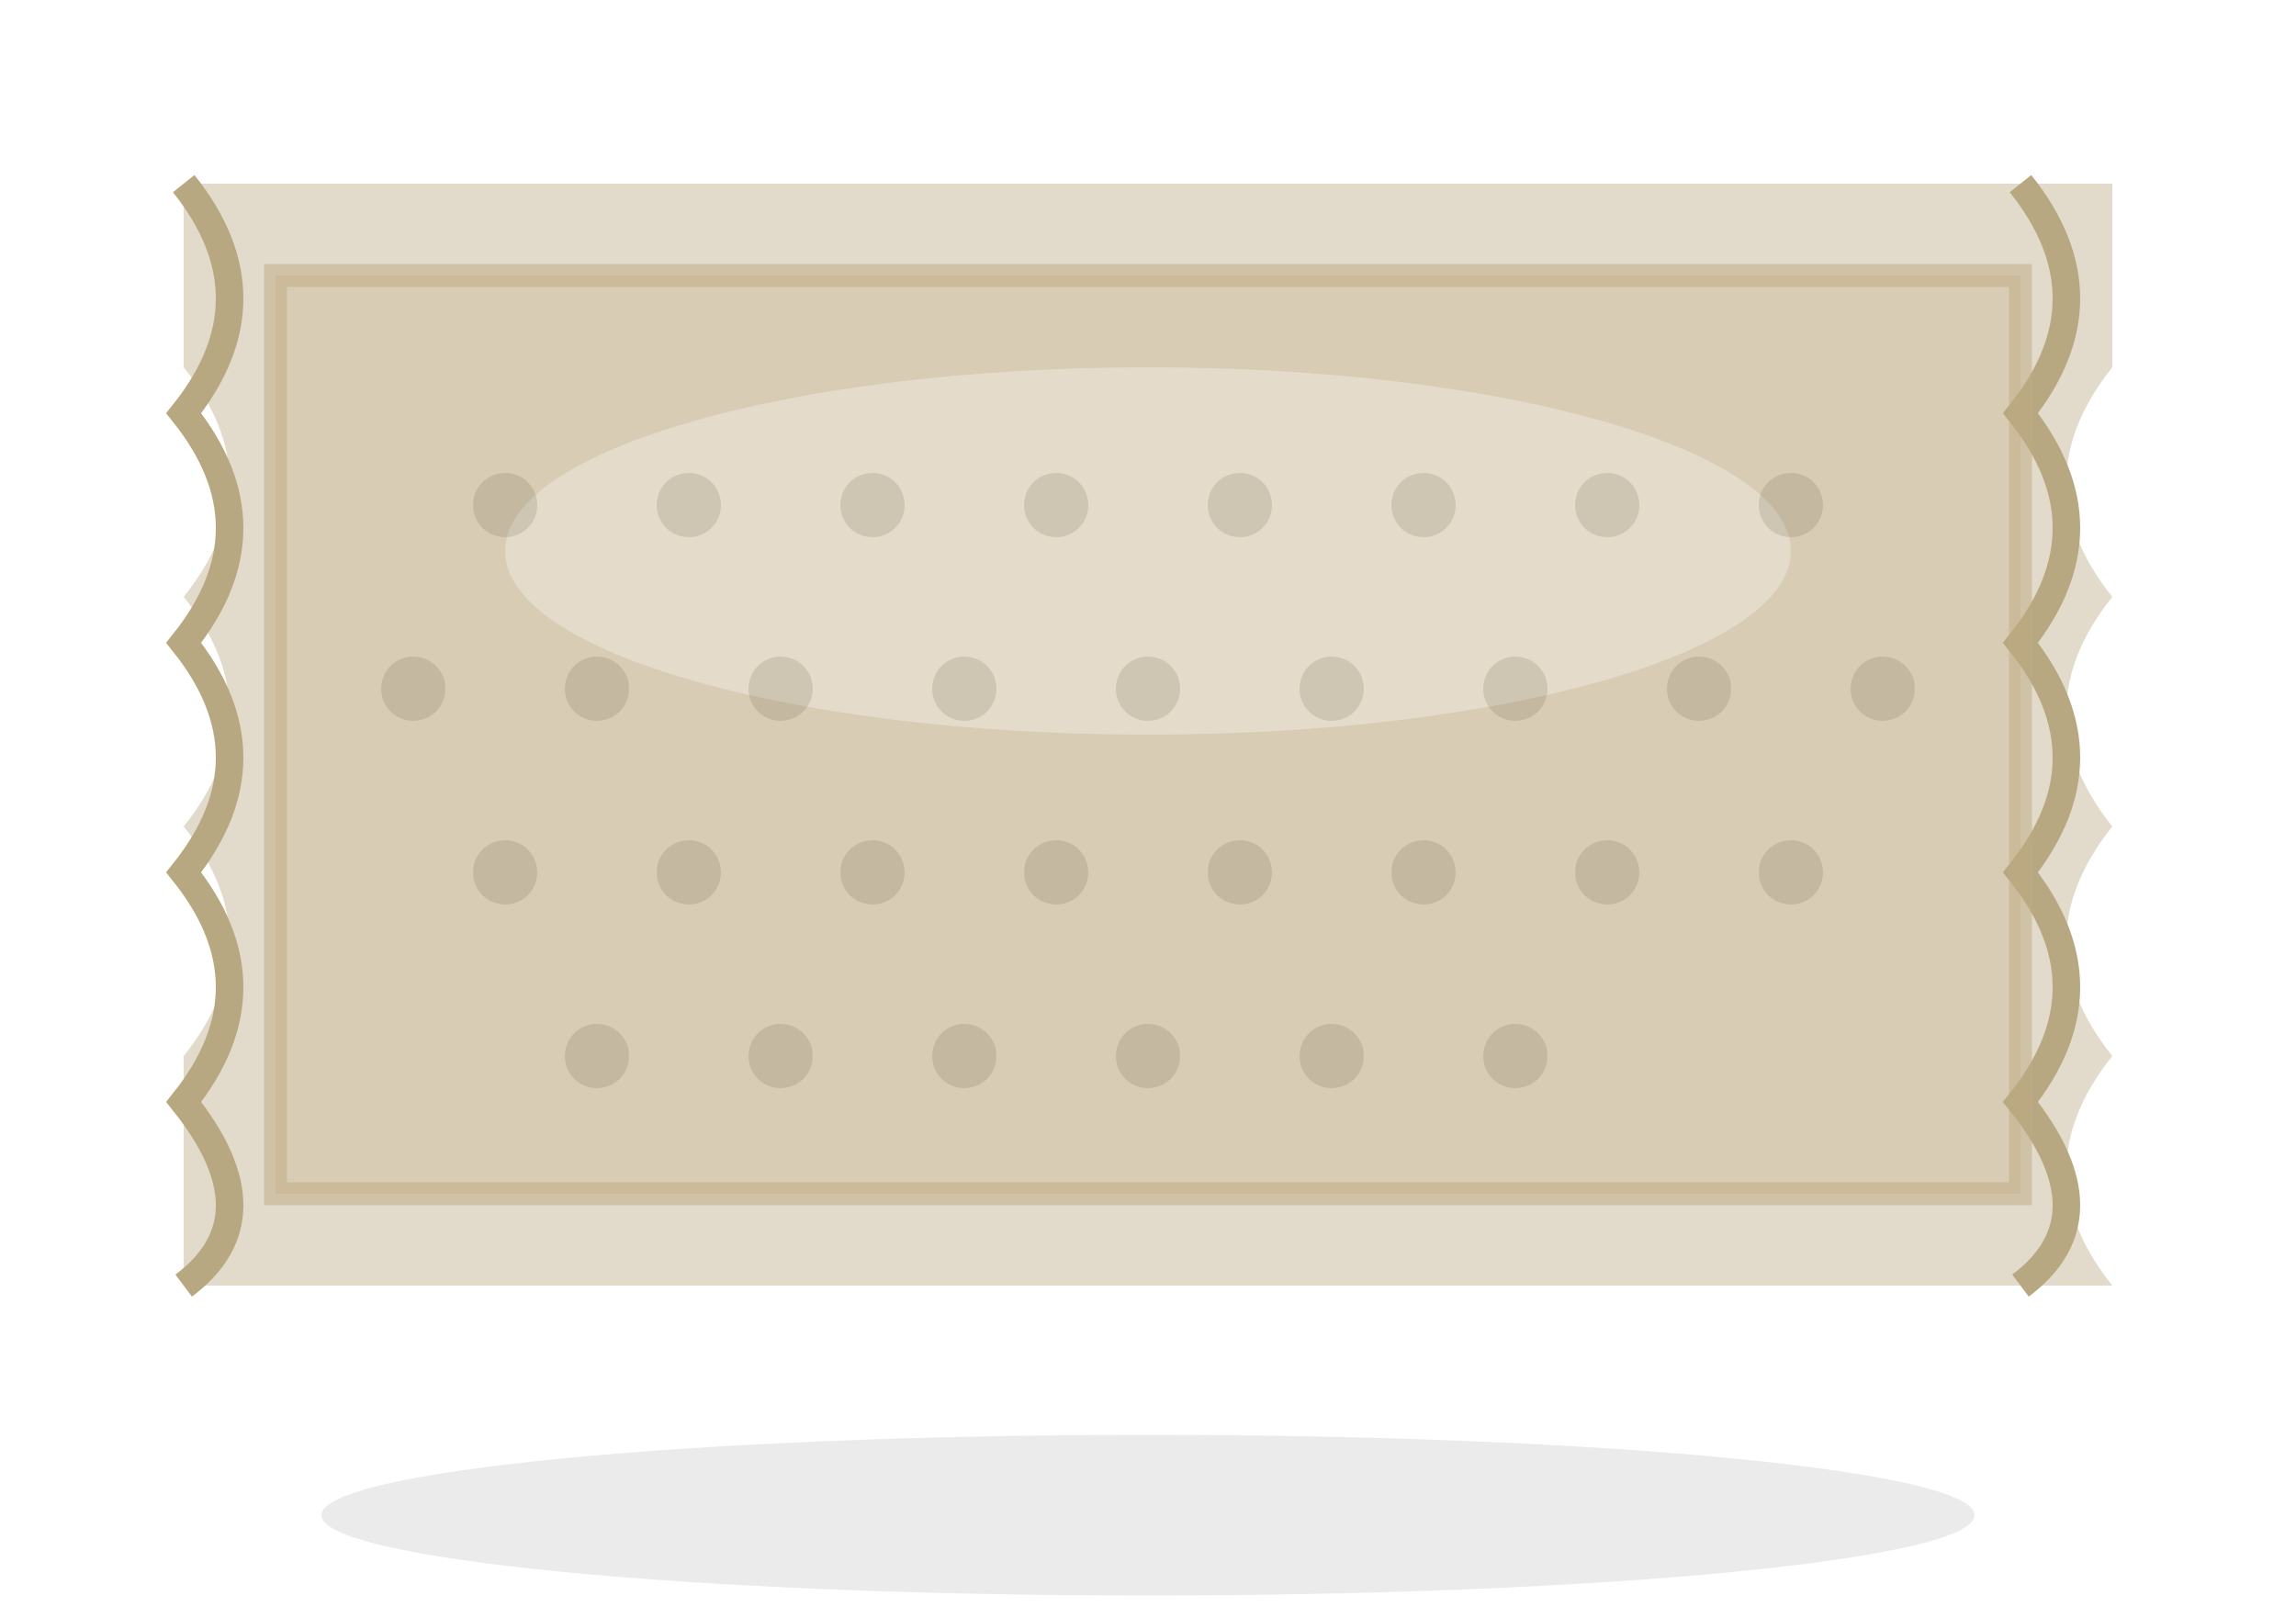
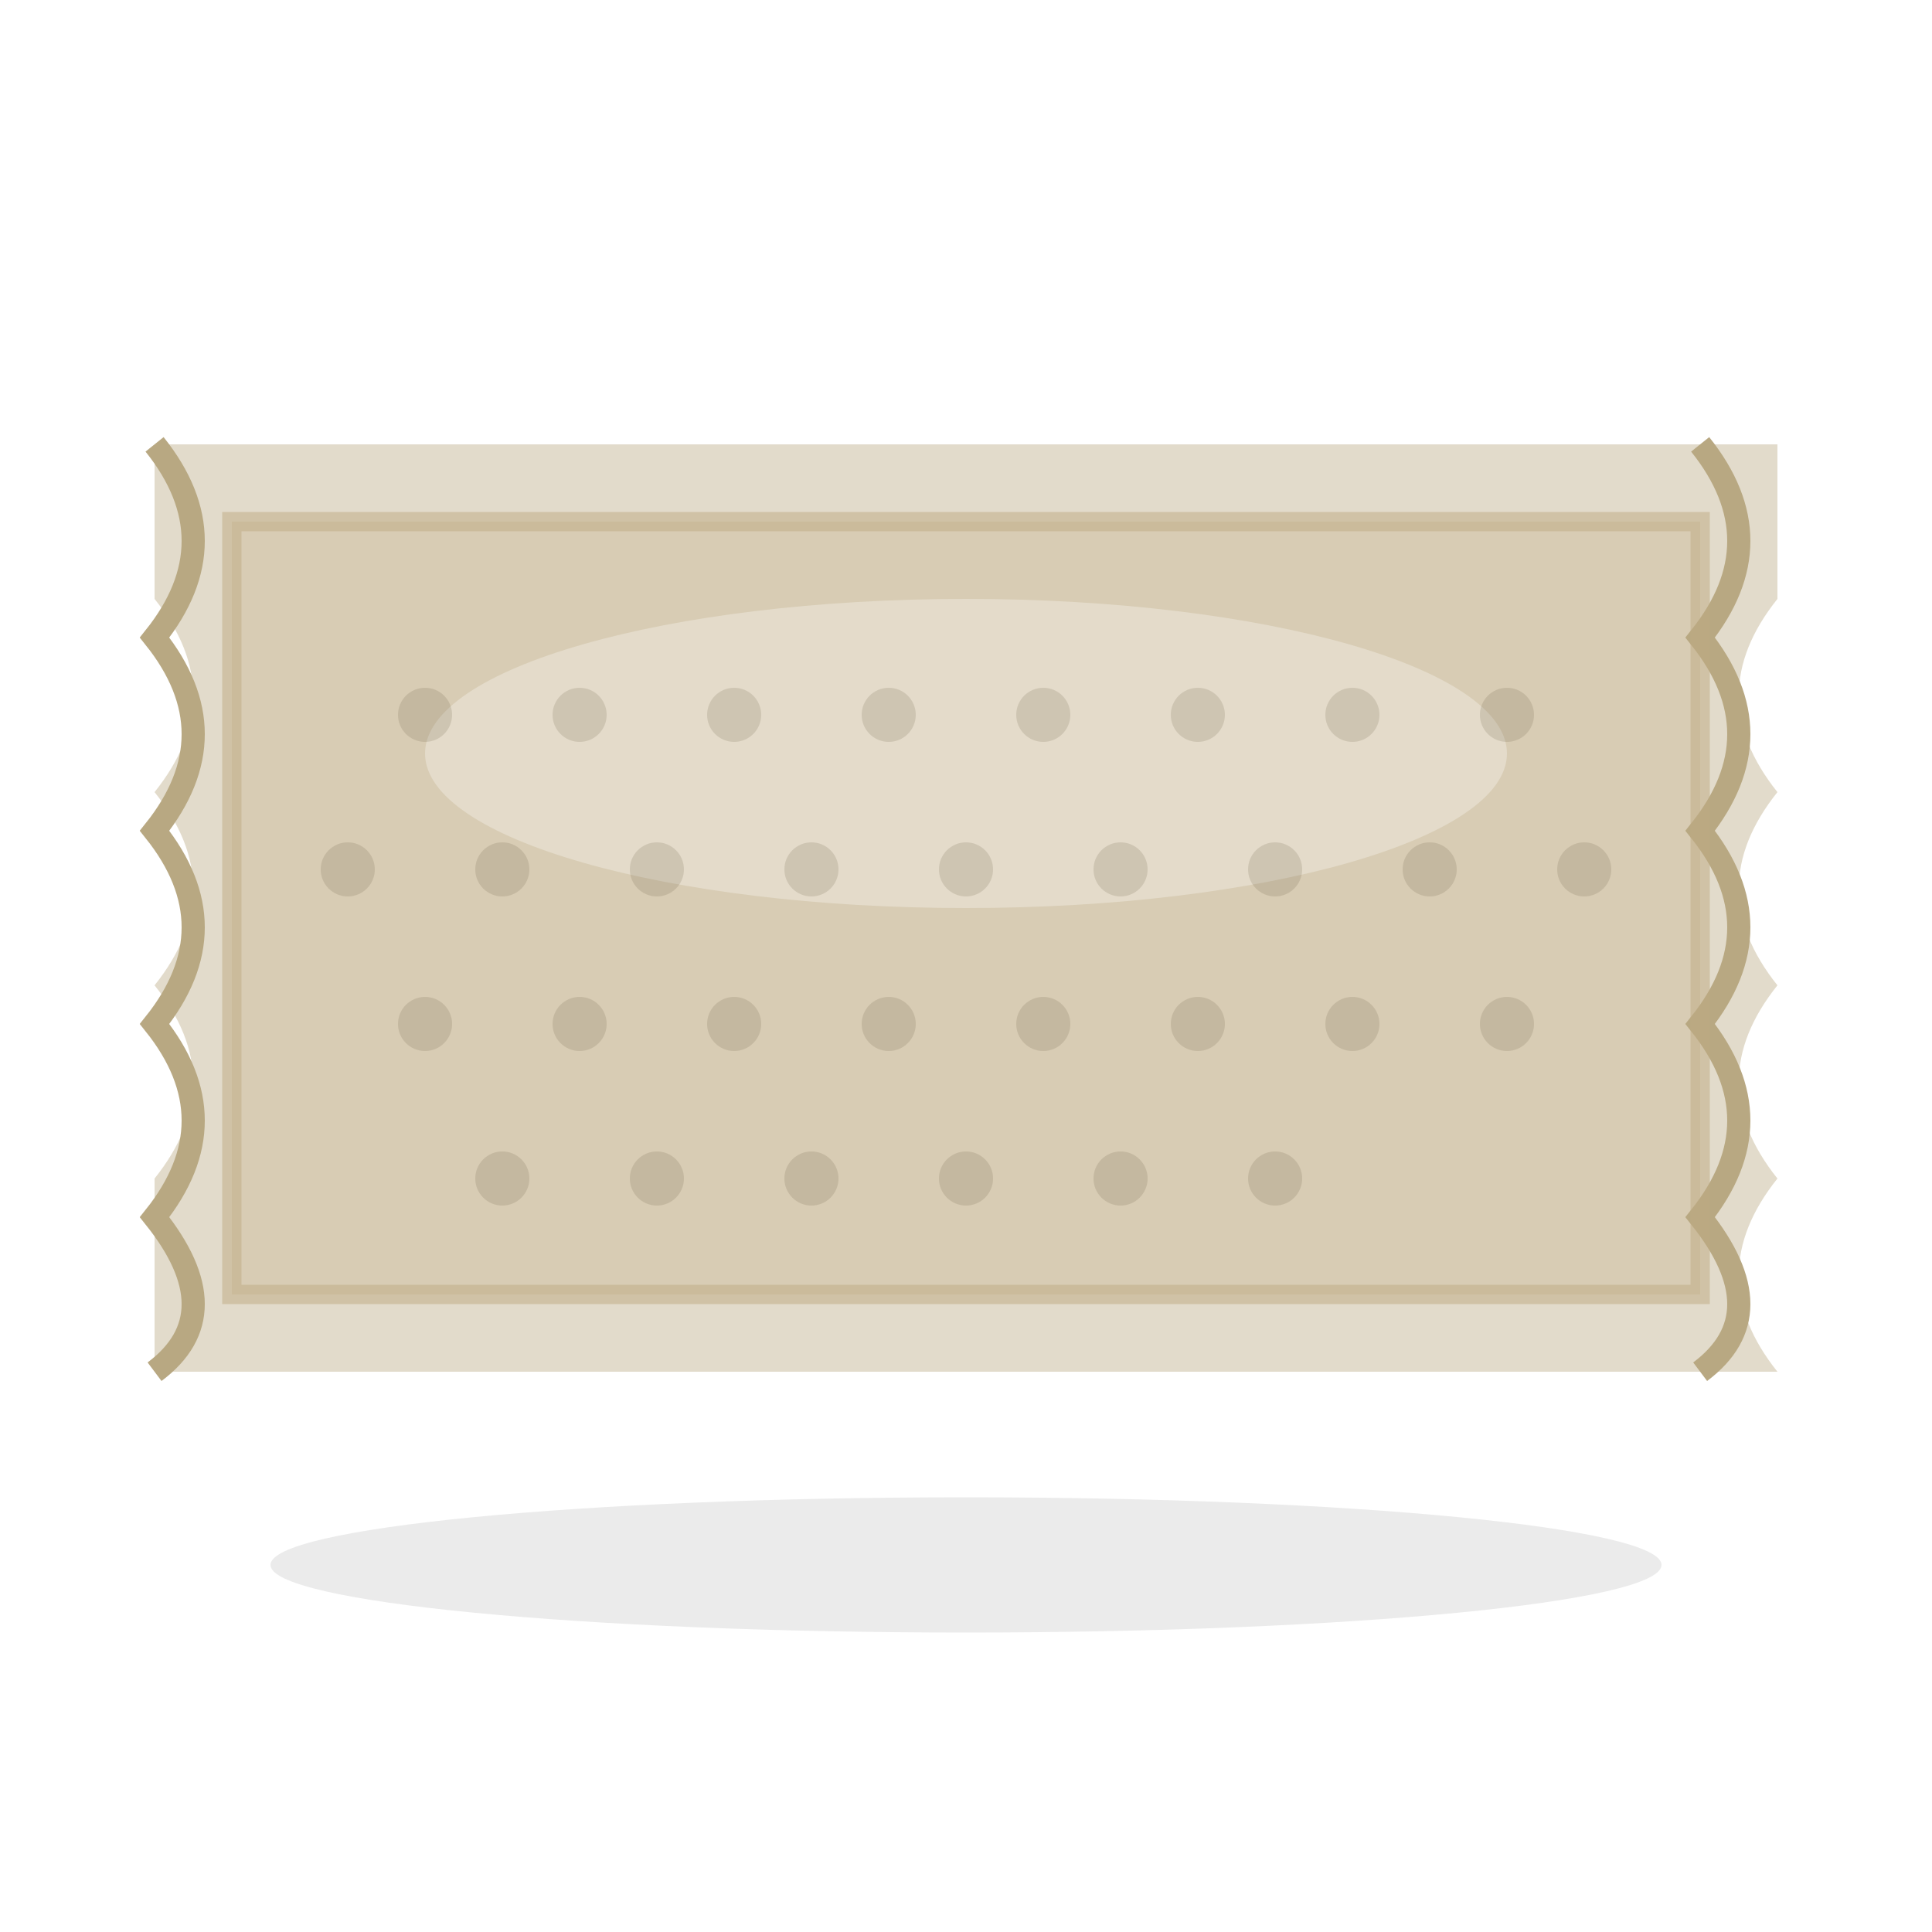
- <svg xmlns="http://www.w3.org/2000/svg" viewBox="0 0 100 70" width="100" height="70">
-   <ellipse cx="50" cy="66" rx="36" ry="3.5" fill="rgba(0,0,0,0.08)" />
-   <path d="     M 8,8     L 92,8     L 92,16 Q 88,21 92,26 Q 88,31 92,36 Q 88,41 92,46 Q 88,51 92,56     L 8,56     L 8,46 Q 12,41 8,36 Q 12,31 8,26 Q 12,21 8,16     Z   " fill="#cfc3a8" opacity="0.6" />
-   <rect x="12" y="12" width="76" height="40" fill="#d8ccb4" />
-   <ellipse cx="50" cy="24" rx="28" ry="8" fill="rgba(255,255,255,0.30)" />
-   <g fill="rgba(90,75,50,0.16)">
-     <circle cx="22" cy="22" r="1.4" />
-     <circle cx="30" cy="22" r="1.4" />
-     <circle cx="38" cy="22" r="1.4" />
-     <circle cx="46" cy="22" r="1.4" />
-     <circle cx="54" cy="22" r="1.4" />
-     <circle cx="62" cy="22" r="1.4" />
-     <circle cx="70" cy="22" r="1.4" />
-     <circle cx="78" cy="22" r="1.4" />
-     <circle cx="18" cy="30" r="1.4" />
-     <circle cx="26" cy="30" r="1.4" />
-     <circle cx="34" cy="30" r="1.4" />
-     <circle cx="42" cy="30" r="1.4" />
-     <circle cx="50" cy="30" r="1.4" />
-     <circle cx="58" cy="30" r="1.4" />
-     <circle cx="66" cy="30" r="1.4" />
-     <circle cx="74" cy="30" r="1.4" />
-     <circle cx="82" cy="30" r="1.4" />
-     <circle cx="22" cy="38" r="1.4" />
-     <circle cx="30" cy="38" r="1.4" />
-     <circle cx="38" cy="38" r="1.4" />
-     <circle cx="46" cy="38" r="1.4" />
-     <circle cx="54" cy="38" r="1.4" />
-     <circle cx="62" cy="38" r="1.4" />
-     <circle cx="70" cy="38" r="1.4" />
-     <circle cx="78" cy="38" r="1.4" />
-     <circle cx="26" cy="46" r="1.4" />
-     <circle cx="34" cy="46" r="1.4" />
-     <circle cx="42" cy="46" r="1.4" />
-     <circle cx="50" cy="46" r="1.4" />
-     <circle cx="58" cy="46" r="1.4" />
-     <circle cx="66" cy="46" r="1.4" />
+ <svg xmlns="http://www.w3.org/2000/svg" viewBox="0 0 100 100" width="100" height="100">
+   <g transform="translate(0, 15)">
+     <ellipse cx="50" cy="66" rx="36" ry="3.5" fill="rgba(0,0,0,0.08)" />
+     <path d="     M 8,8     L 92,8     L 92,16 Q 88,21 92,26 Q 88,31 92,36 Q 88,41 92,46 Q 88,51 92,56     L 8,56     L 8,46 Q 12,41 8,36 Q 12,31 8,26 Q 12,21 8,16     Z   " fill="#cfc3a8" opacity="0.6" />
+     <rect x="12" y="12" width="76" height="40" fill="#d8ccb4" />
+     <ellipse cx="50" cy="24" rx="28" ry="8" fill="rgba(255,255,255,0.30)" />
+     <g fill="rgba(90,75,50,0.16)">
+       <circle cx="22" cy="22" r="1.4" />
+       <circle cx="30" cy="22" r="1.4" />
+       <circle cx="38" cy="22" r="1.4" />
+       <circle cx="46" cy="22" r="1.4" />
+       <circle cx="54" cy="22" r="1.4" />
+       <circle cx="62" cy="22" r="1.4" />
+       <circle cx="70" cy="22" r="1.4" />
+       <circle cx="78" cy="22" r="1.4" />
+       <circle cx="18" cy="30" r="1.4" />
+       <circle cx="26" cy="30" r="1.4" />
+       <circle cx="34" cy="30" r="1.4" />
+       <circle cx="42" cy="30" r="1.4" />
+       <circle cx="50" cy="30" r="1.4" />
+       <circle cx="58" cy="30" r="1.4" />
+       <circle cx="66" cy="30" r="1.4" />
+       <circle cx="74" cy="30" r="1.4" />
+       <circle cx="82" cy="30" r="1.4" />
+       <circle cx="22" cy="38" r="1.4" />
+       <circle cx="30" cy="38" r="1.4" />
+       <circle cx="38" cy="38" r="1.4" />
+       <circle cx="46" cy="38" r="1.4" />
+       <circle cx="54" cy="38" r="1.4" />
+       <circle cx="62" cy="38" r="1.4" />
+       <circle cx="70" cy="38" r="1.4" />
+       <circle cx="78" cy="38" r="1.4" />
+       <circle cx="26" cy="46" r="1.4" />
+       <circle cx="34" cy="46" r="1.4" />
+       <circle cx="42" cy="46" r="1.4" />
+       <circle cx="50" cy="46" r="1.4" />
+       <circle cx="58" cy="46" r="1.4" />
+       <circle cx="66" cy="46" r="1.4" />
+     </g>
+     <path d="M 8,8 Q 12,13 8,18 Q 12,23 8,28 Q 12,33 8,38 Q 12,43 8,48 Q 12,53 8,56" fill="none" stroke="#b8a882" stroke-width="1.2" />
+     <path d="M 88,8 Q 92,13 88,18 Q 92,23 88,28 Q 92,33 88,38 Q 92,43 88,48 Q 92,53 88,56" fill="none" stroke="#b8a882" stroke-width="1.2" />
+     <rect x="12" y="12" width="76" height="40" fill="none" stroke="rgba(190,170,130,0.50)" stroke-width="1" />
  </g>
-   <path d="M 8,8 Q 12,13 8,18 Q 12,23 8,28 Q 12,33 8,38 Q 12,43 8,48 Q 12,53 8,56" fill="none" stroke="#b8a882" stroke-width="1.2" />
-   <path d="M 88,8 Q 92,13 88,18 Q 92,23 88,28 Q 92,33 88,38 Q 92,43 88,48 Q 92,53 88,56" fill="none" stroke="#b8a882" stroke-width="1.2" />
-   <rect x="12" y="12" width="76" height="40" fill="none" stroke="rgba(190,170,130,0.50)" stroke-width="1" />
</svg>
